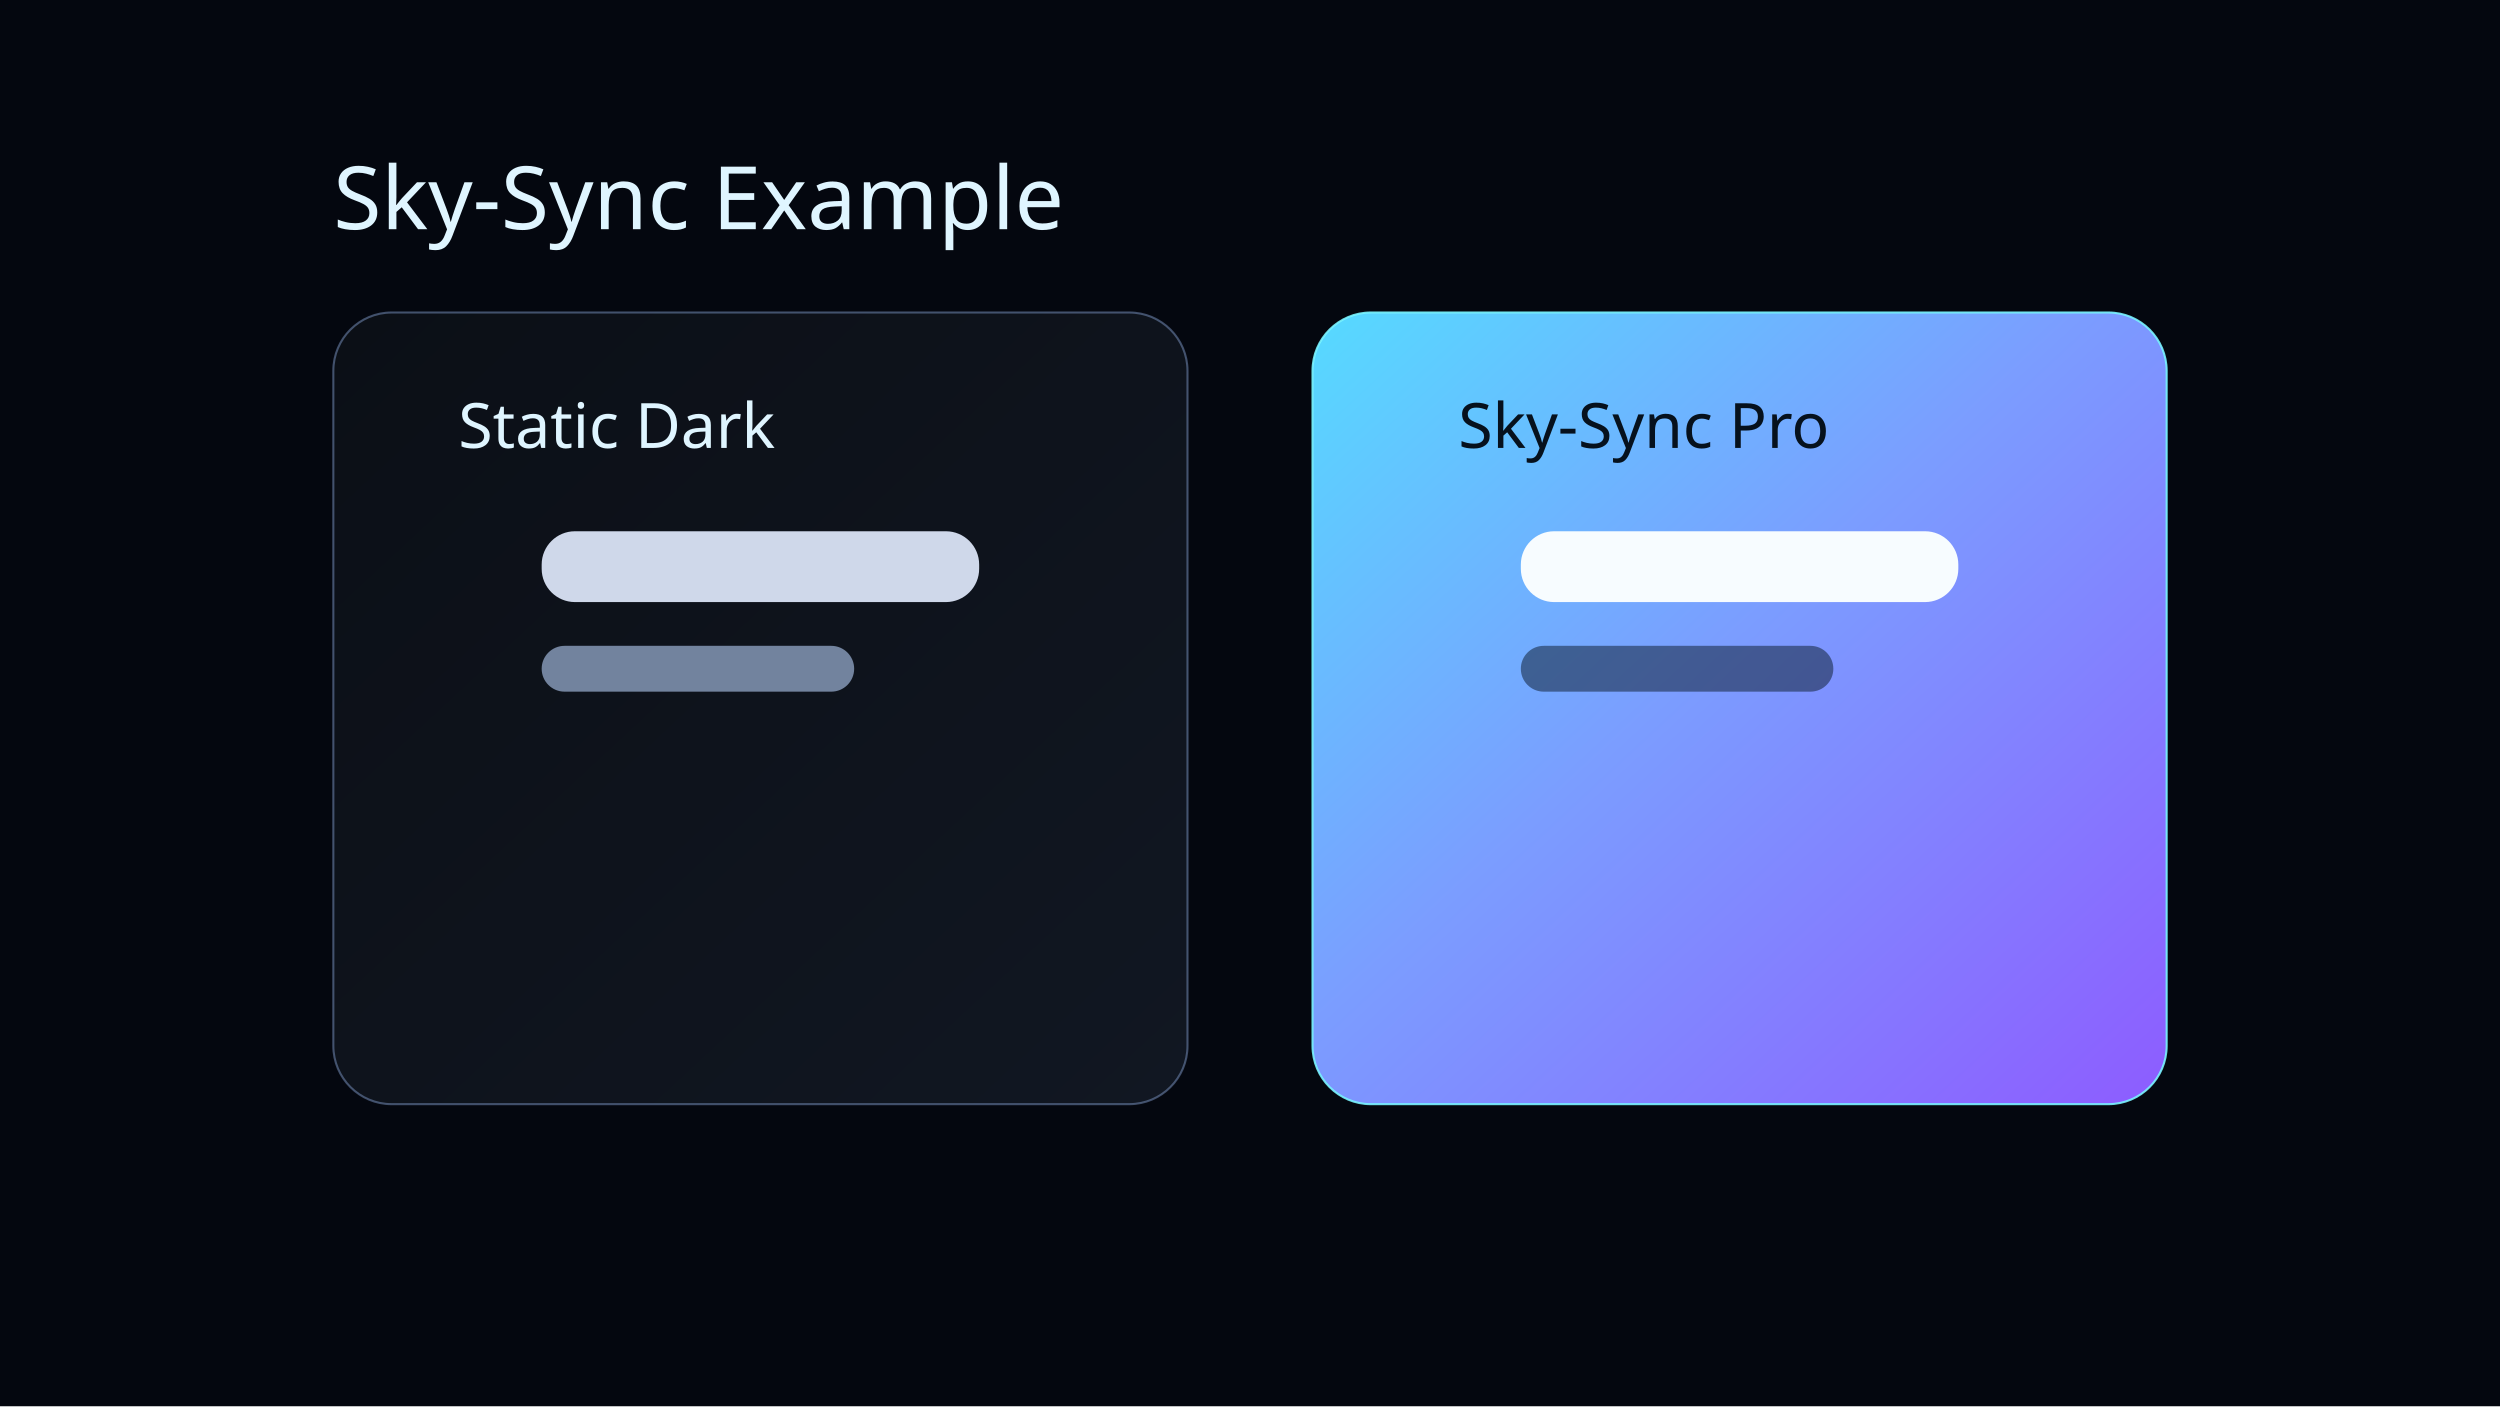
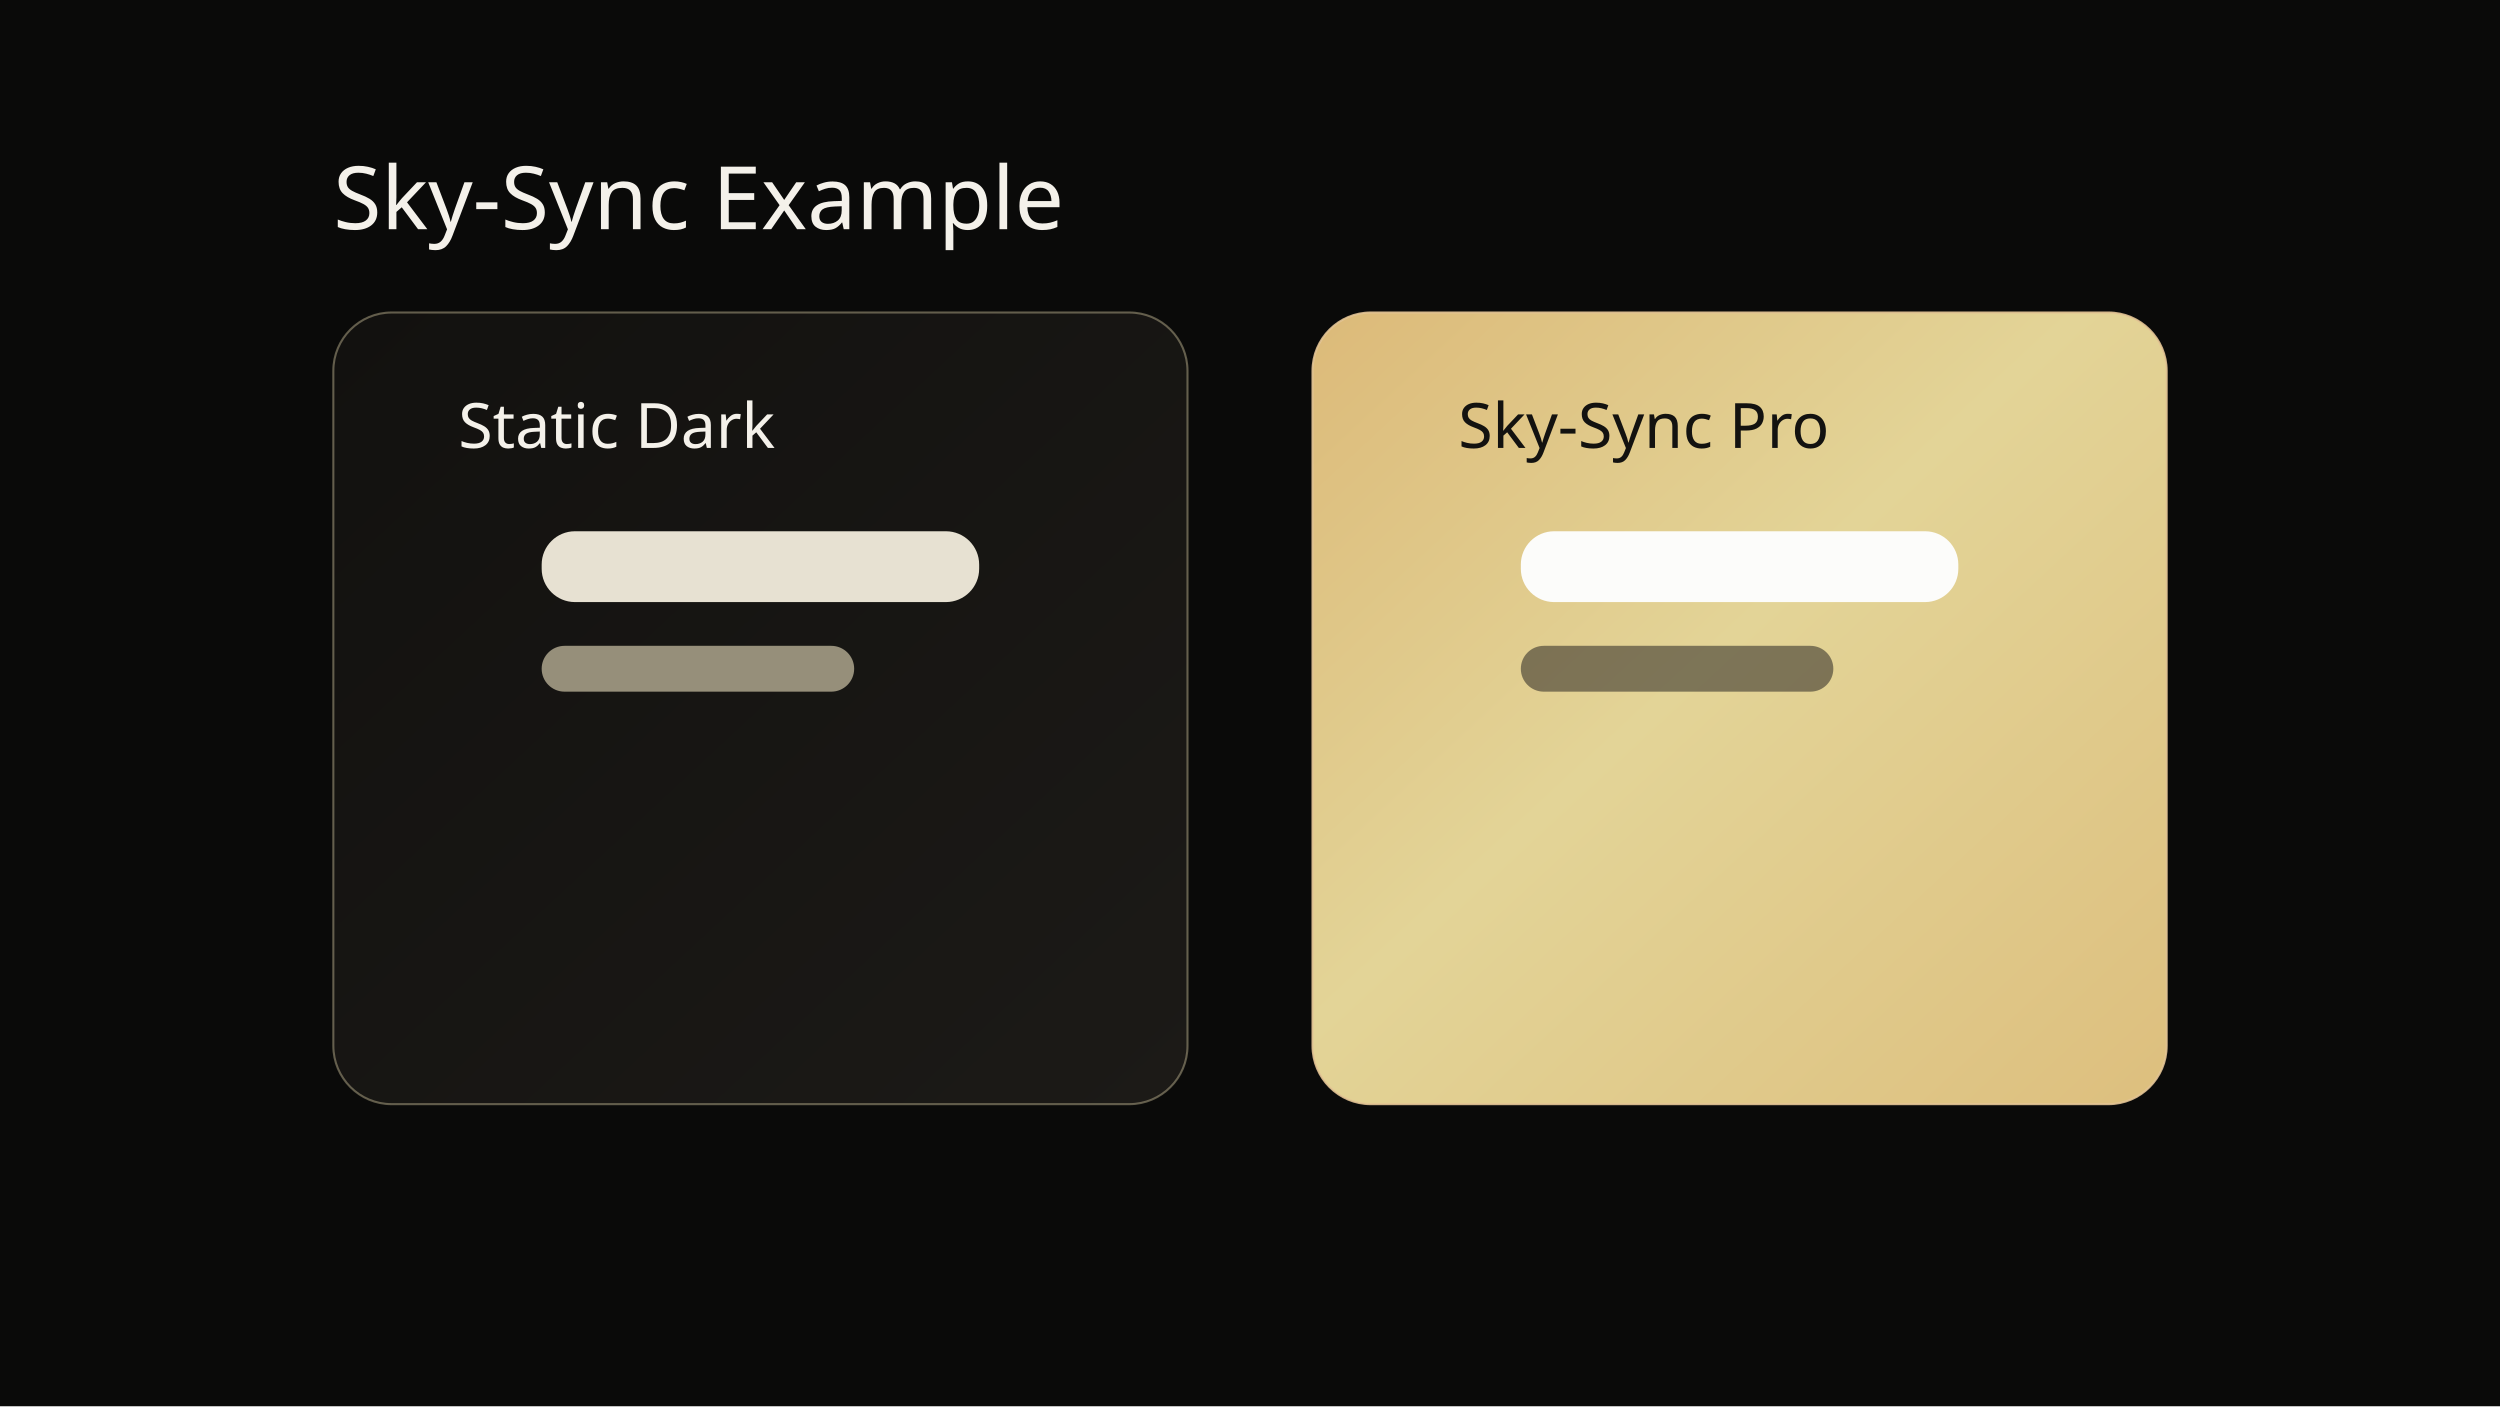
<svg xmlns="http://www.w3.org/2000/svg" viewBox="0 0 1200 675" role="img" aria-label="Sky-Sync theme example">
  <defs>
    <linearGradient id="free" x1="0" y1="0" x2="1" y2="1">
-       <stop offset="0%" stop-color="#0b0f16" />
-       <stop offset="100%" stop-color="#111722" />
+       <stop offset="0%" stop-color="#12110f" />
+       <stop offset="100%" stop-color="#1c1a17" />
    </linearGradient>
    <linearGradient id="pro" x1="0" y1="0" x2="1" y2="1">
-       <stop offset="0%" stop-color="#56daff" />
-       <stop offset="45%" stop-color="#7b9dff" />
-       <stop offset="100%" stop-color="#8d5cff" />
+       <stop offset="0%" stop-color="#dcba79" />
+       <stop offset="45%" stop-color="#e3d497" />
+       <stop offset="100%" stop-color="#ddbf7e" />
    </linearGradient>
  </defs>
-   <rect width="1200" height="675" fill="#04070f" />
-   <text x="160" y="110" fill="#dff5ff" font-size="42" font-family="Outfit, sans-serif">Sky-Sync Example</text>
-   <rect x="160" y="150" width="410" height="380" rx="28" fill="url(#free)" stroke="#8aa7d9" stroke-opacity="0.45" />
-   <text x="220" y="215" fill="#dff5ff" font-size="30" font-family="Outfit, sans-serif">Static Dark</text>
-   <rect x="260" y="255" width="210" height="34" rx="16" fill="#cfd8ea" />
-   <rect x="260" y="310" width="150" height="22" rx="11" fill="#72839e" />
-   <rect x="630" y="150" width="410" height="380" rx="28" fill="url(#pro)" stroke="#79f4ff" stroke-opacity="0.9" />
-   <text x="700" y="215" fill="#06111d" font-size="30" font-family="Outfit, sans-serif">Sky-Sync Pro</text>
-   <rect x="730" y="255" width="210" height="34" rx="16" fill="#f7fcff" />
-   <rect x="730" y="310" width="150" height="22" rx="11" fill="#12233a" opacity="0.55" />
+   <rect width="1200" height="675" fill="#0a0a09" />
+   <text x="160" y="110" fill="#f4f1ea" font-size="42" font-family="Outfit, sans-serif">Sky-Sync Example</text>
+   <rect x="160" y="150" width="410" height="380" rx="28" fill="url(#free)" stroke="#cabf99" stroke-opacity="0.45" />
+   <text x="220" y="215" fill="#f4f1ea" font-size="30" font-family="Outfit, sans-serif">Static Dark</text>
+   <rect x="260" y="255" width="210" height="34" rx="16" fill="#e7e1d2" />
+   <rect x="260" y="310" width="150" height="22" rx="11" fill="#968f7a" />
+   <rect x="630" y="150" width="410" height="380" rx="28" fill="url(#pro)" stroke="#e3c595" stroke-opacity="0.9" />
+   <text x="700" y="215" fill="#131210" font-size="30" font-family="Outfit, sans-serif">Sky-Sync Pro</text>
+   <rect x="730" y="255" width="210" height="34" rx="16" fill="#fcfcfa" />
+   <rect x="730" y="310" width="150" height="22" rx="11" fill="#2a2722" opacity="0.55" />
</svg>
